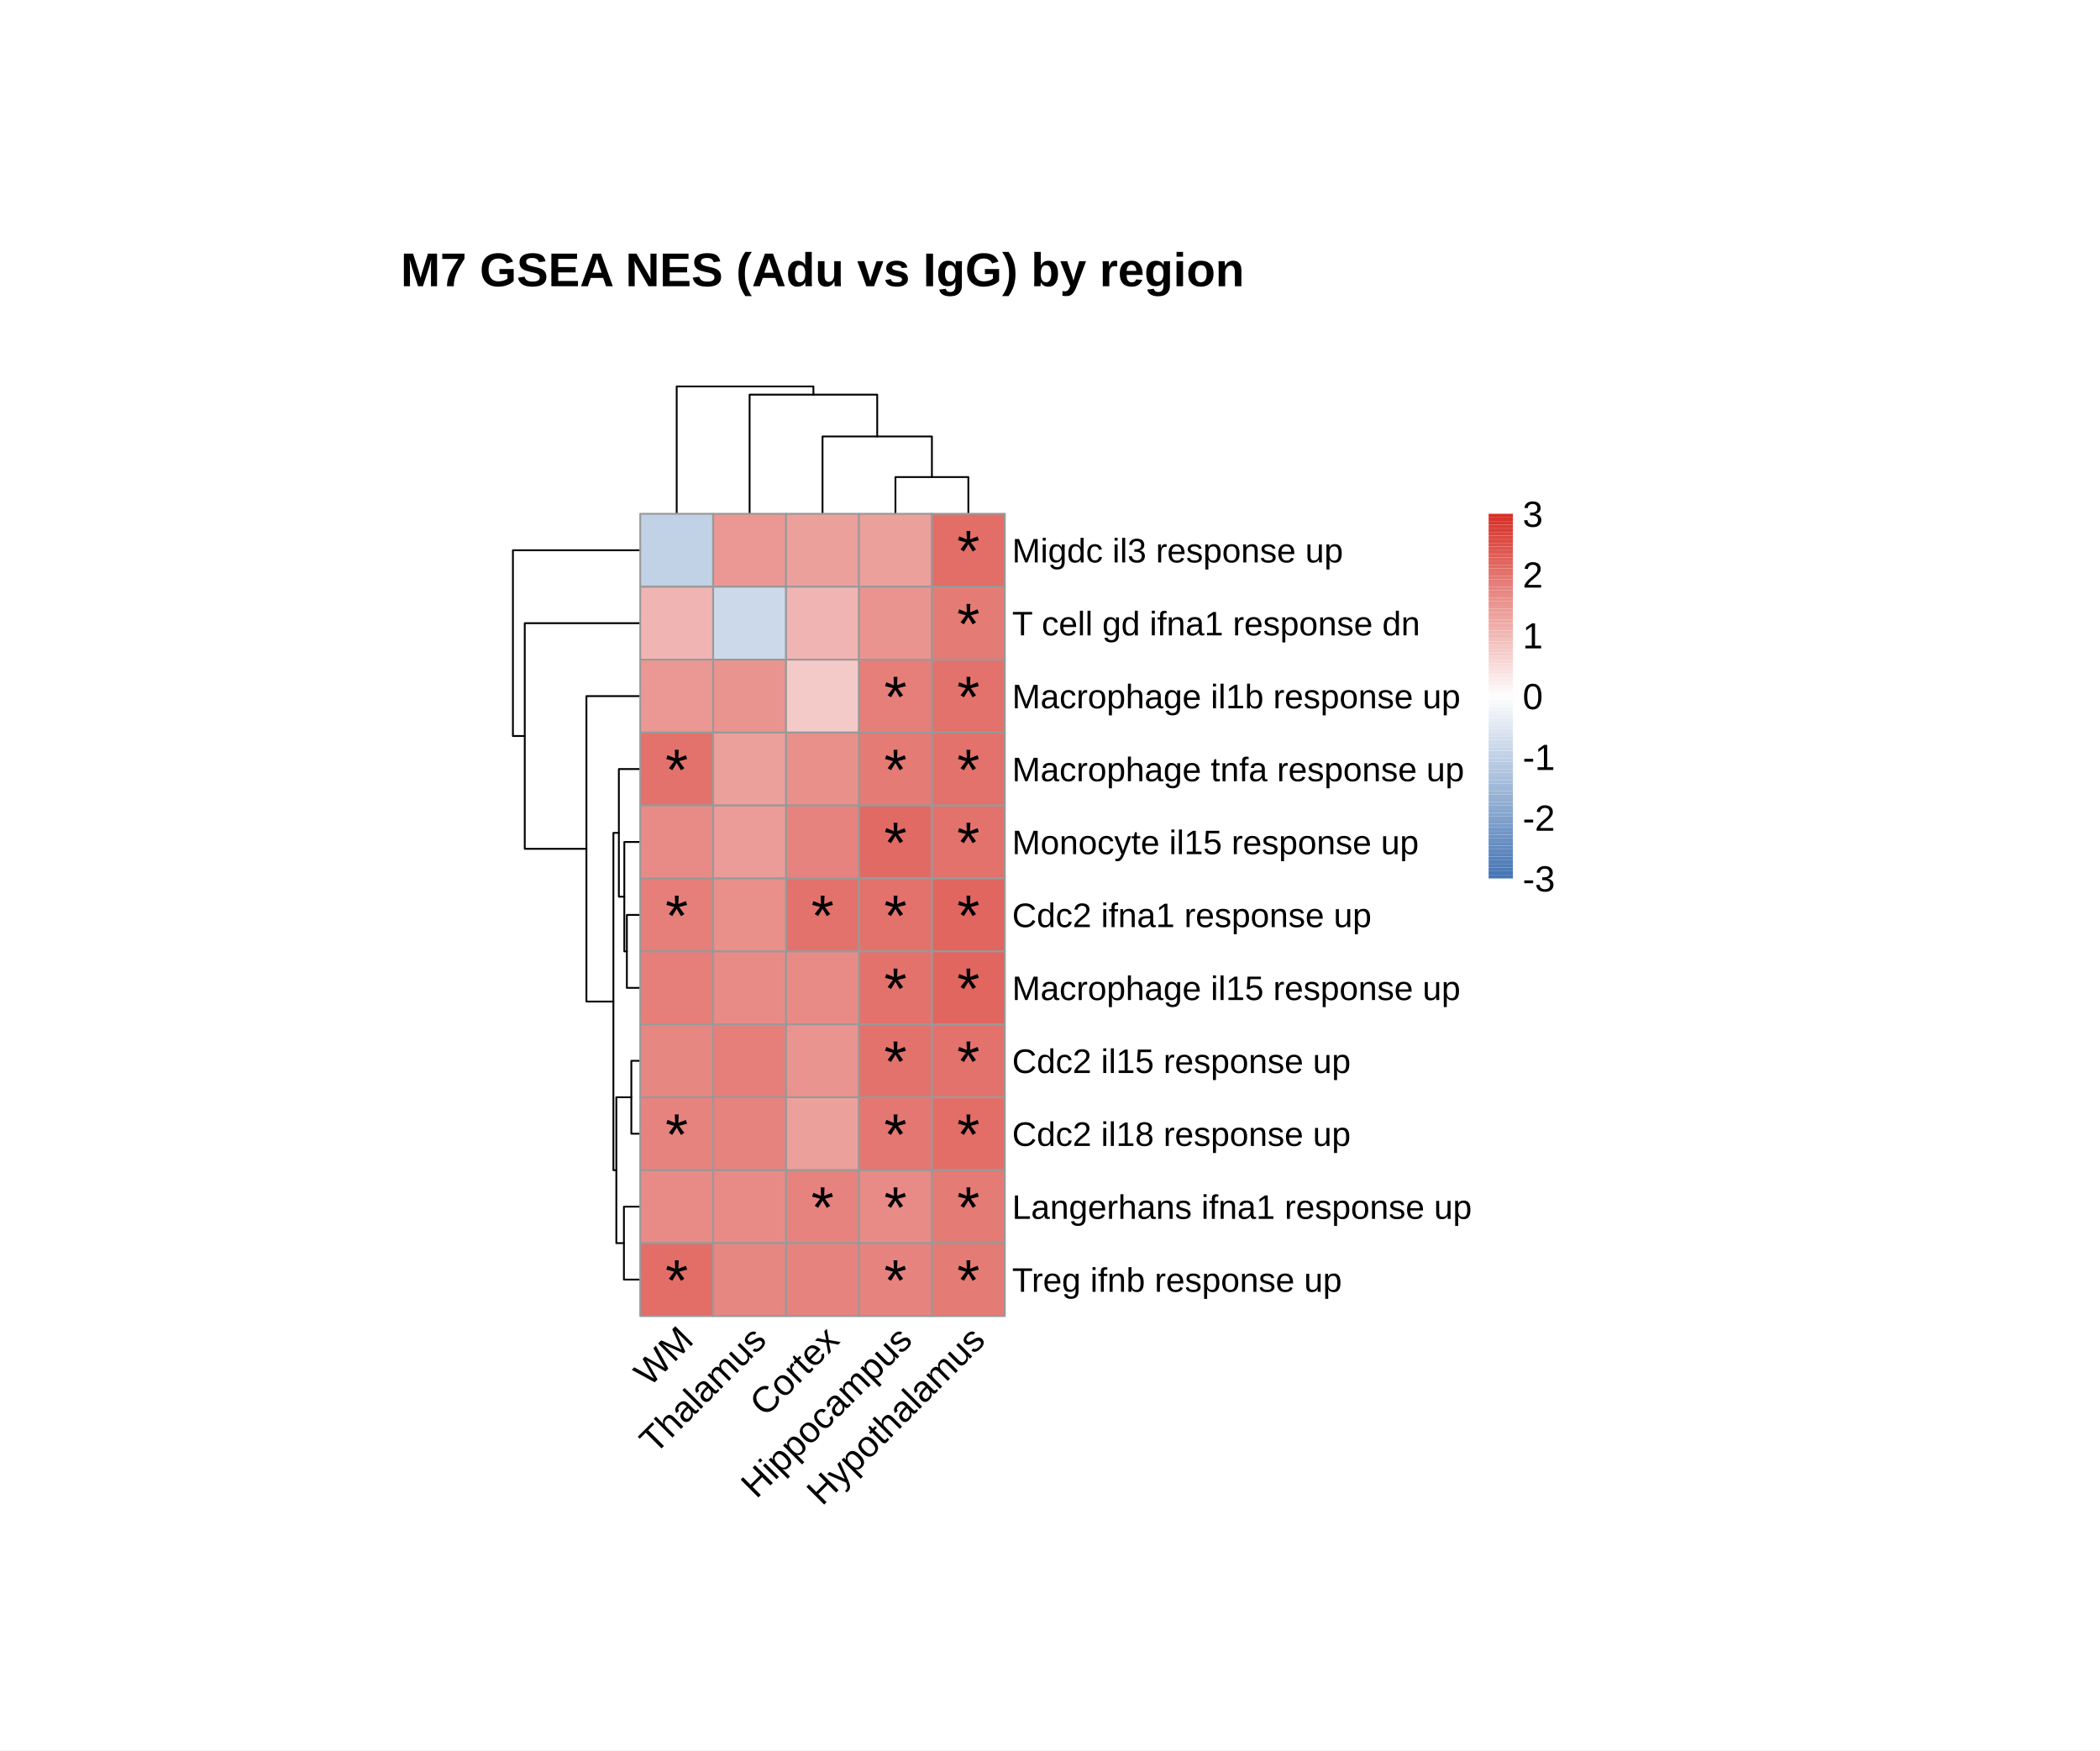
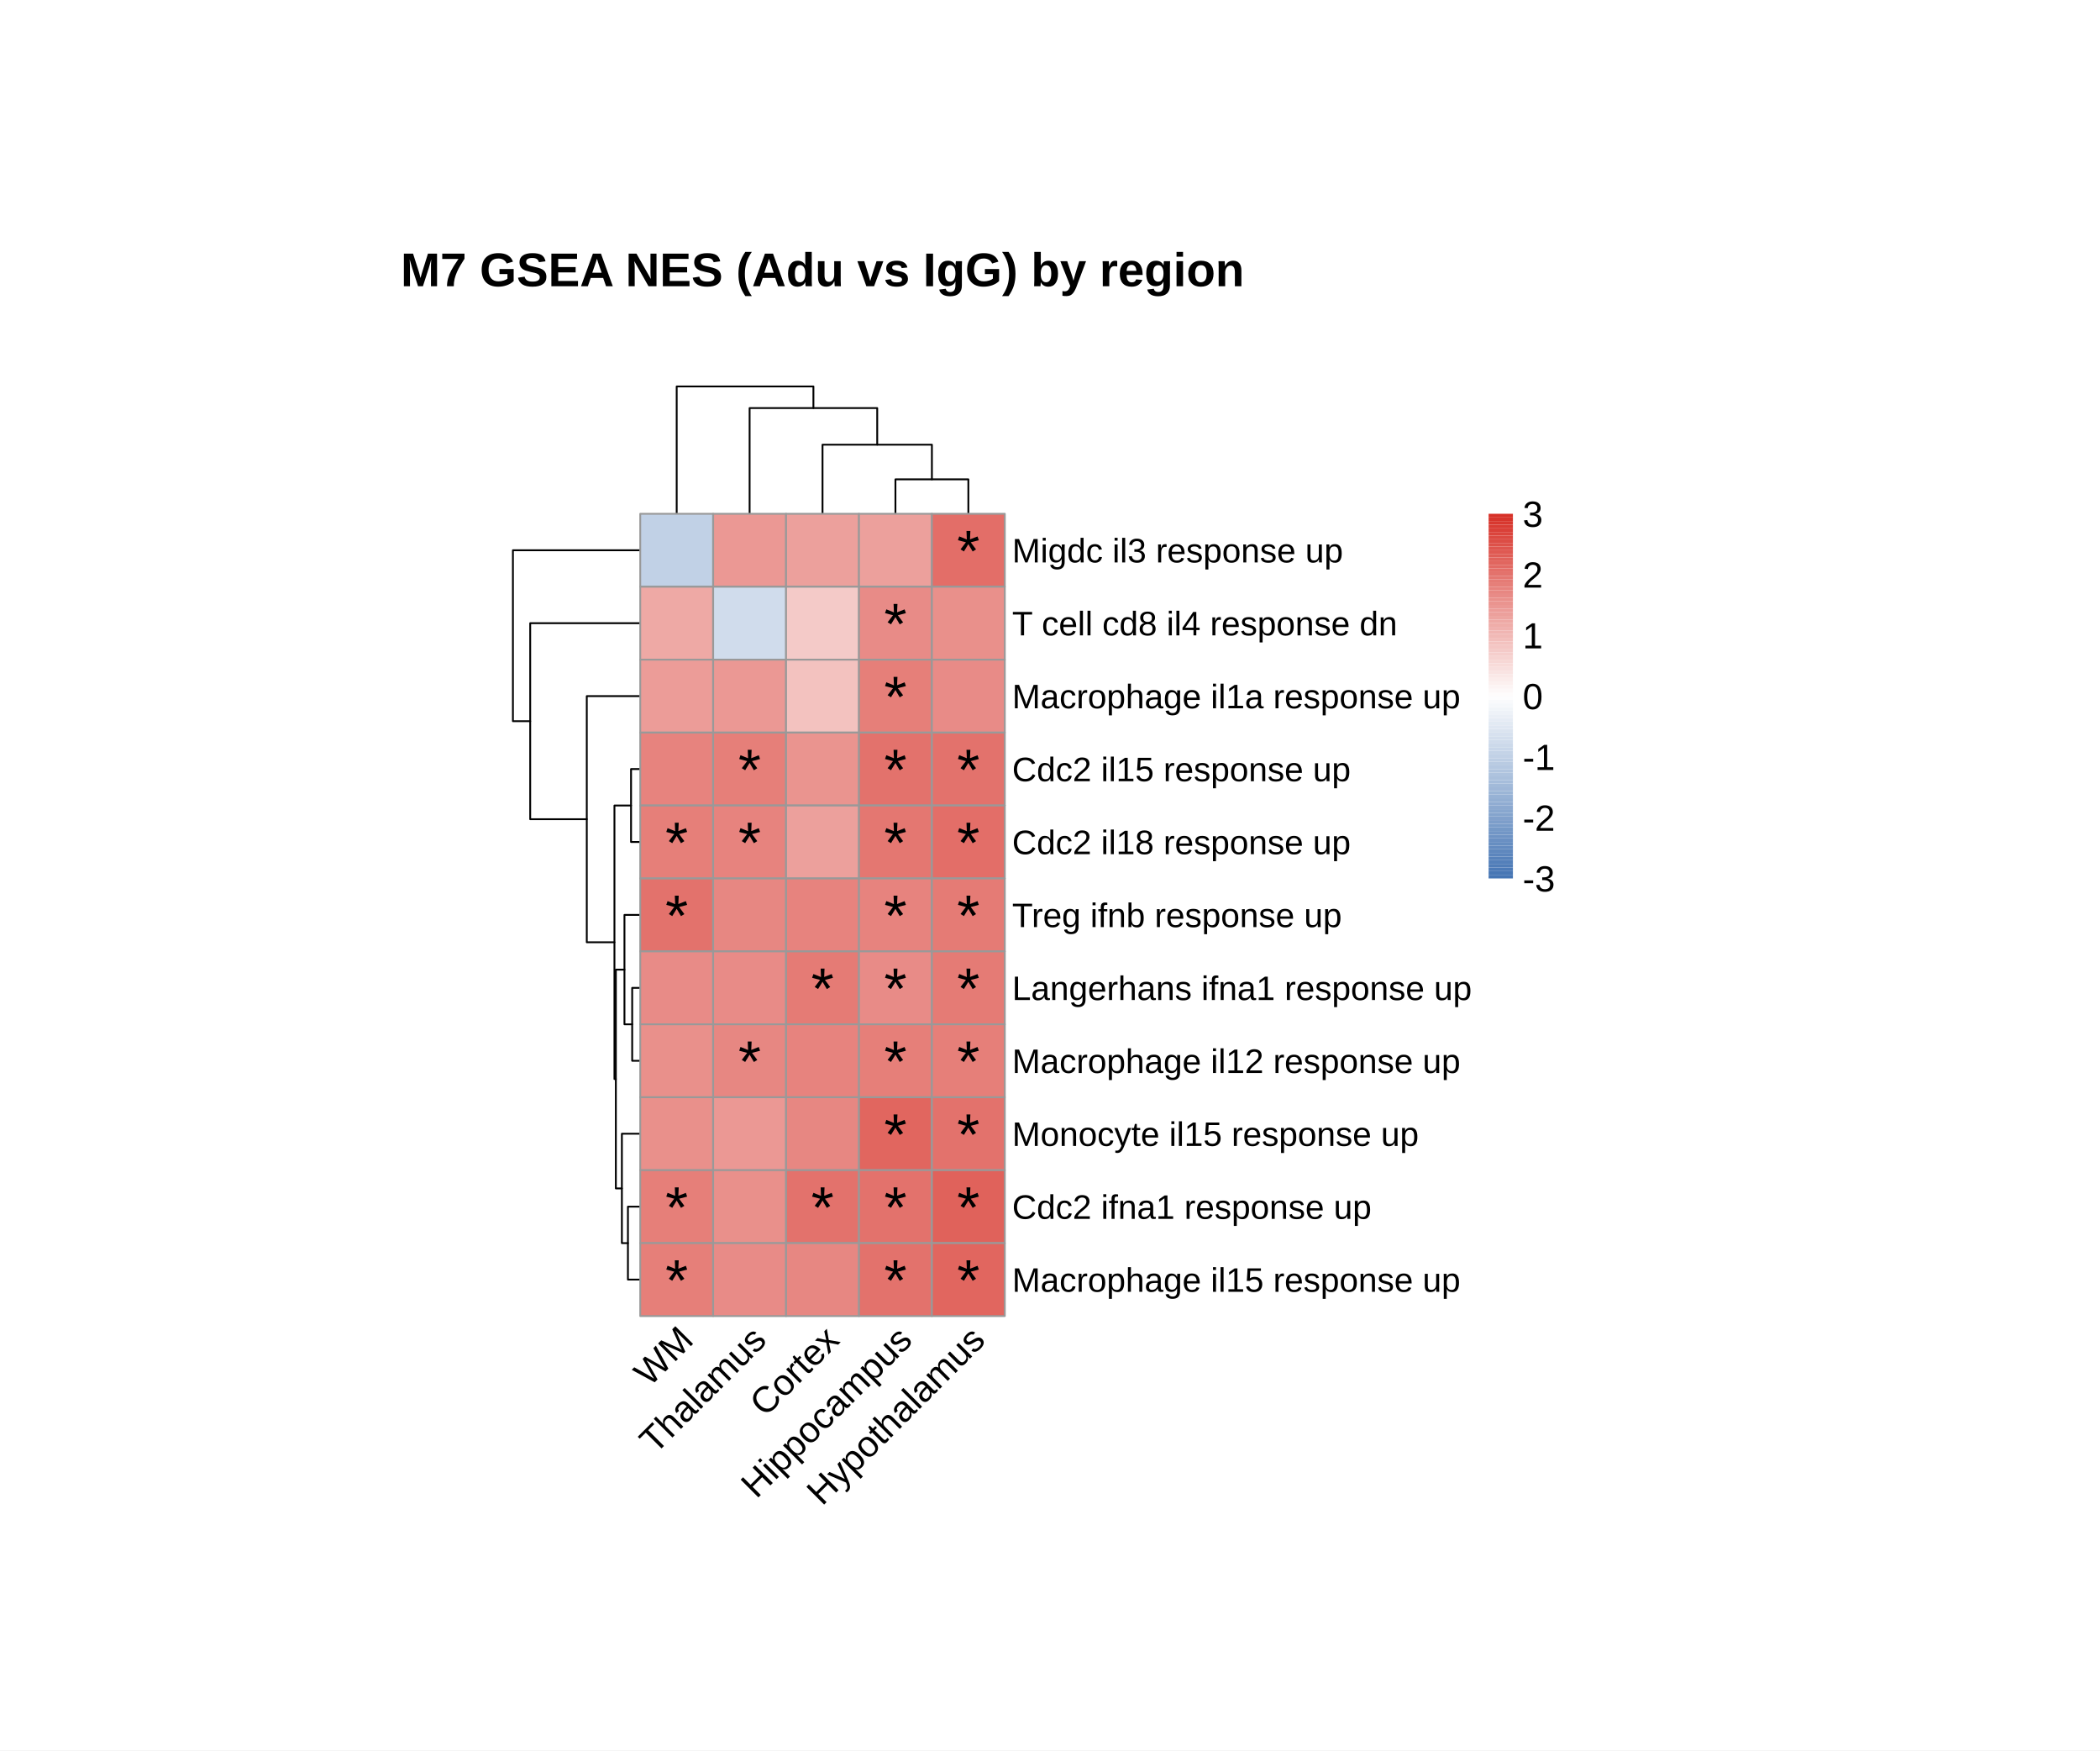
<svg xmlns="http://www.w3.org/2000/svg" width="864.00pt" height="720.00pt" viewBox="0 0 864.00 720.00">
  <g class="svglite">
    <defs>
      <style type="text/css">
    .svglite line, .svglite polyline, .svglite polygon, .svglite path, .svglite rect, .svglite circle {
      fill: none;
      stroke: #000000;
      stroke-linecap: round;
      stroke-linejoin: round;
      stroke-miterlimit: 10.00;
    }
    .svglite text {
      white-space: pre;
    }
    .svglite g.glyphgroup path {
      fill: inherit;
      stroke: none;
    }
  </style>
    </defs>
    <rect width="100%" height="100%" style="stroke: none; fill: #FFFFFF;" />
    <defs>
      <clipPath id="cpMC4wMHw4NjQuMDB8MC4wMHw3MjAuMDA=">
        <rect x="0.00" y="0.00" width="864.00" height="720.00" />
      </clipPath>
    </defs>
    <g clip-path="url(#cpMC4wMHw4NjQuMDB8MC4wMHw3MjAuMDA=)">
      <text x="338.41" y="117.74" text-anchor="middle" style="font-size: 19.50px; font-weight: bold; font-family: &quot;Arial&quot;;" textLength="347.06px" lengthAdjust="spacingAndGlyphs">M7 GSEA NES (Adu vs IgG) by region</text>
      <text x="338.41" y="145.82" text-anchor="middle" style="font-size: 19.50px; font-weight: bold; font-family: &quot;Arial&quot;;" textLength="0.00px" lengthAdjust="spacingAndGlyphs" />
    </g>
    <defs>
      <clipPath id="cpMjYzLjQxfDQxMy40MXwxNTYuMzN8MjExLjMz">
        <rect x="263.41" y="156.33" width="150.00" height="55.00" />
      </clipPath>
    </defs>
    <g clip-path="url(#cpMjYzLjQxfDQxMy40MXwxNTYuMzN8MjExLjMz)">
-       <polyline points="368.41,211.33 368.41,196.23 398.41,196.23 398.41,211.33 " style="stroke-width: 0.75;" />
-       <polyline points="338.41,211.33 338.41,179.53 383.41,179.53 383.41,196.23 " style="stroke-width: 0.75;" />
-       <polyline points="308.41,211.33 308.41,162.33 360.91,162.33 360.91,179.53 " style="stroke-width: 0.75;" />
-       <polyline points="278.41,211.33 278.41,158.95 334.66,158.95 334.66,162.33 " style="stroke-width: 0.75;" />
+       <polyline points="368.41,211.33 368.41,197.17 398.41,197.17 398.41,211.33 " style="stroke-width: 0.75;" />
+       <polyline points="338.41,211.33 338.41,182.91 383.41,182.91 383.41,197.17 " style="stroke-width: 0.75;" />
+       <polyline points="308.41,211.33 308.41,167.85 360.91,167.85 360.91,182.91 " style="stroke-width: 0.75;" />
+       <polyline points="278.41,211.33 278.41,158.95 334.66,158.95 334.66,167.85 " style="stroke-width: 0.75;" />
    </g>
    <g clip-path="url(#cpMC4wMHw4NjQuMDB8MC4wMHw3MjAuMDA=)">
</g>
    <defs>
      <clipPath id="cpMjA4LjQxfDI2My40MXwyMTEuMzN8NTQxLjMz">
        <rect x="208.41" y="211.33" width="55.00" height="330.00" />
      </clipPath>
    </defs>
    <g clip-path="url(#cpMjA4LjQxfDI2My40MXwyMTEuMzN8NTQxLjMz)">
-       <polyline points="263.41,436.33 259.75,436.33 259.75,466.33 263.41,466.33 " style="stroke-width: 0.75;" />
-       <polyline points="263.41,376.33 257.91,376.33 257.91,406.33 263.41,406.33 " style="stroke-width: 0.75;" />
-       <polyline points="263.41,346.33 256.86,346.33 256.86,391.33 257.91,391.33 " style="stroke-width: 0.75;" />
-       <polyline points="263.41,496.33 256.70,496.33 256.70,526.33 263.41,526.33 " style="stroke-width: 0.75;" />
-       <polyline points="263.41,316.33 254.62,316.33 254.62,368.83 256.86,368.83 " style="stroke-width: 0.75;" />
-       <polyline points="259.75,451.33 253.58,451.33 253.58,511.33 256.70,511.33 " style="stroke-width: 0.75;" />
-       <polyline points="254.62,342.58 252.37,342.58 252.37,481.33 253.58,481.33 " style="stroke-width: 0.75;" />
-       <polyline points="263.41,286.33 241.27,286.33 241.27,411.96 252.37,411.96 " style="stroke-width: 0.75;" />
-       <polyline points="263.41,256.33 215.90,256.33 215.90,349.14 241.27,349.14 " style="stroke-width: 0.75;" />
-       <polyline points="263.41,226.33 211.03,226.33 211.03,302.74 215.90,302.74 " style="stroke-width: 0.75;" />
+       <polyline points="263.41,406.33 260.10,406.33 260.10,436.33 263.41,436.33 " style="stroke-width: 0.75;" />
+       <polyline points="263.41,316.33 259.63,316.33 259.63,346.33 263.41,346.33 " style="stroke-width: 0.75;" />
+       <polyline points="263.41,496.33 258.35,496.33 258.35,526.33 263.41,526.33 " style="stroke-width: 0.75;" />
+       <polyline points="263.41,376.33 256.92,376.33 256.92,421.33 260.10,421.33 " style="stroke-width: 0.75;" />
+       <polyline points="263.41,466.33 255.86,466.33 255.86,511.33 258.35,511.33 " style="stroke-width: 0.75;" />
+       <polyline points="256.92,398.83 253.38,398.83 253.38,488.83 255.86,488.83 " style="stroke-width: 0.75;" />
+       <polyline points="259.63,331.33 252.80,331.33 252.80,443.83 253.38,443.83 " style="stroke-width: 0.75;" />
+       <polyline points="263.41,286.33 241.42,286.33 241.42,387.58 252.80,387.58 " style="stroke-width: 0.75;" />
+       <polyline points="263.41,256.33 218.14,256.33 218.14,336.96 241.42,336.96 " style="stroke-width: 0.75;" />
+       <polyline points="263.41,226.33 211.03,226.33 211.03,296.64 218.14,296.64 " style="stroke-width: 0.75;" />
    </g>
    <g clip-path="url(#cpMC4wMHw4NjQuMDB8MC4wMHw3MjAuMDA=)">
      <rect x="263.41" y="211.33" width="30.00" height="30.00" style="stroke-width: 0.75; stroke: #999999; fill: #C1D1E6;" />
-       <rect x="263.41" y="241.33" width="30.00" height="30.00" style="stroke-width: 0.75; stroke: #999999; fill: #F0B5B2;" />
-       <rect x="263.41" y="271.33" width="30.00" height="30.00" style="stroke-width: 0.75; stroke: #999999; fill: #EB9894;" />
-       <rect x="263.41" y="301.33" width="30.00" height="30.00" style="stroke-width: 0.75; stroke: #999999; fill: #E3726C;" />
-       <rect x="263.41" y="331.33" width="30.00" height="30.00" style="stroke-width: 0.75; stroke: #999999; fill: #E88B87;" />
-       <rect x="263.41" y="361.33" width="30.00" height="30.00" style="stroke-width: 0.75; stroke: #999999; fill: #E67F79;" />
-       <rect x="263.41" y="391.33" width="30.00" height="30.00" style="stroke-width: 0.75; stroke: #999999; fill: #E67F79;" />
-       <rect x="263.41" y="421.33" width="30.00" height="30.00" style="stroke-width: 0.75; stroke: #999999; fill: #E78782;" />
-       <rect x="263.41" y="451.33" width="30.00" height="30.00" style="stroke-width: 0.75; stroke: #999999; fill: #E7837E;" />
-       <rect x="263.41" y="481.33" width="30.00" height="30.00" style="stroke-width: 0.75; stroke: #999999; fill: #E88B87;" />
-       <rect x="263.41" y="511.33" width="30.00" height="30.00" style="stroke-width: 0.75; stroke: #999999; fill: #E36E68;" />
+       <rect x="263.41" y="241.33" width="30.00" height="30.00" style="stroke-width: 0.75; stroke: #999999; fill: #EEA9A5;" />
+       <rect x="263.41" y="271.33" width="30.00" height="30.00" style="stroke-width: 0.75; stroke: #999999; fill: #EC9C98;" />
+       <rect x="263.41" y="301.33" width="30.00" height="30.00" style="stroke-width: 0.75; stroke: #999999; fill: #E7837E;" />
+       <rect x="263.41" y="331.33" width="30.00" height="30.00" style="stroke-width: 0.75; stroke: #999999; fill: #E67F79;" />
+       <rect x="263.41" y="361.33" width="30.00" height="30.00" style="stroke-width: 0.75; stroke: #999999; fill: #E3726C;" />
+       <rect x="263.41" y="391.33" width="30.00" height="30.00" style="stroke-width: 0.75; stroke: #999999; fill: #E88B87;" />
+       <rect x="263.41" y="421.33" width="30.00" height="30.00" style="stroke-width: 0.75; stroke: #999999; fill: #E9908B;" />
+       <rect x="263.41" y="451.33" width="30.00" height="30.00" style="stroke-width: 0.75; stroke: #999999; fill: #E9908B;" />
+       <rect x="263.41" y="481.33" width="30.00" height="30.00" style="stroke-width: 0.75; stroke: #999999; fill: #E67F79;" />
+       <rect x="263.41" y="511.33" width="30.00" height="30.00" style="stroke-width: 0.75; stroke: #999999; fill: #E67F79;" />
      <rect x="293.41" y="211.33" width="30.00" height="30.00" style="stroke-width: 0.75; stroke: #999999; fill: #EB9894;" />
-       <rect x="293.41" y="241.33" width="30.00" height="30.00" style="stroke-width: 0.75; stroke: #999999; fill: #CCD9EA;" />
-       <rect x="293.41" y="271.33" width="30.00" height="30.00" style="stroke-width: 0.75; stroke: #999999; fill: #EA948F;" />
-       <rect x="293.41" y="301.33" width="30.00" height="30.00" style="stroke-width: 0.75; stroke: #999999; fill: #ECA09C;" />
-       <rect x="293.41" y="331.33" width="30.00" height="30.00" style="stroke-width: 0.75; stroke: #999999; fill: #EC9C98;" />
-       <rect x="293.41" y="361.33" width="30.00" height="30.00" style="stroke-width: 0.75; stroke: #999999; fill: #E9908B;" />
+       <rect x="293.41" y="241.33" width="30.00" height="30.00" style="stroke-width: 0.75; stroke: #999999; fill: #D0DCEC;" />
+       <rect x="293.41" y="271.33" width="30.00" height="30.00" style="stroke-width: 0.75; stroke: #999999; fill: #EB9894;" />
+       <rect x="293.41" y="301.33" width="30.00" height="30.00" style="stroke-width: 0.75; stroke: #999999; fill: #E67F79;" />
+       <rect x="293.41" y="331.33" width="30.00" height="30.00" style="stroke-width: 0.75; stroke: #999999; fill: #E7837E;" />
+       <rect x="293.41" y="361.33" width="30.00" height="30.00" style="stroke-width: 0.75; stroke: #999999; fill: #E78782;" />
      <rect x="293.41" y="391.33" width="30.00" height="30.00" style="stroke-width: 0.75; stroke: #999999; fill: #E88B87;" />
-       <rect x="293.41" y="421.33" width="30.00" height="30.00" style="stroke-width: 0.75; stroke: #999999; fill: #E67F79;" />
-       <rect x="293.41" y="451.33" width="30.00" height="30.00" style="stroke-width: 0.75; stroke: #999999; fill: #E7837E;" />
-       <rect x="293.41" y="481.33" width="30.00" height="30.00" style="stroke-width: 0.75; stroke: #999999; fill: #E88B87;" />
-       <rect x="293.41" y="511.33" width="30.00" height="30.00" style="stroke-width: 0.75; stroke: #999999; fill: #E78782;" />
+       <rect x="293.41" y="421.33" width="30.00" height="30.00" style="stroke-width: 0.75; stroke: #999999; fill: #E78782;" />
+       <rect x="293.41" y="451.33" width="30.00" height="30.00" style="stroke-width: 0.75; stroke: #999999; fill: #EB9894;" />
+       <rect x="293.41" y="481.33" width="30.00" height="30.00" style="stroke-width: 0.75; stroke: #999999; fill: #E9908B;" />
+       <rect x="293.41" y="511.33" width="30.00" height="30.00" style="stroke-width: 0.75; stroke: #999999; fill: #E88B87;" />
      <rect x="323.41" y="211.33" width="30.00" height="30.00" style="stroke-width: 0.75; stroke: #999999; fill: #ECA09C;" />
-       <rect x="323.41" y="241.33" width="30.00" height="30.00" style="stroke-width: 0.75; stroke: #999999; fill: #F0B5B2;" />
-       <rect x="323.41" y="271.33" width="30.00" height="30.00" style="stroke-width: 0.75; stroke: #999999; fill: #F4CAC8;" />
-       <rect x="323.41" y="301.33" width="30.00" height="30.00" style="stroke-width: 0.75; stroke: #999999; fill: #E9908B;" />
-       <rect x="323.41" y="331.33" width="30.00" height="30.00" style="stroke-width: 0.75; stroke: #999999; fill: #E7837E;" />
-       <rect x="323.41" y="361.33" width="30.00" height="30.00" style="stroke-width: 0.75; stroke: #999999; fill: #E3726C;" />
-       <rect x="323.41" y="391.33" width="30.00" height="30.00" style="stroke-width: 0.75; stroke: #999999; fill: #E88B87;" />
-       <rect x="323.41" y="421.33" width="30.00" height="30.00" style="stroke-width: 0.75; stroke: #999999; fill: #EA948F;" />
-       <rect x="323.41" y="451.33" width="30.00" height="30.00" style="stroke-width: 0.75; stroke: #999999; fill: #ECA09C;" />
-       <rect x="323.41" y="481.33" width="30.00" height="30.00" style="stroke-width: 0.75; stroke: #999999; fill: #E7837E;" />
-       <rect x="323.41" y="511.33" width="30.00" height="30.00" style="stroke-width: 0.75; stroke: #999999; fill: #E7837E;" />
+       <rect x="323.41" y="241.33" width="30.00" height="30.00" style="stroke-width: 0.75; stroke: #999999; fill: #F4CAC8;" />
+       <rect x="323.41" y="271.33" width="30.00" height="30.00" style="stroke-width: 0.75; stroke: #999999; fill: #F3C2BF;" />
+       <rect x="323.41" y="301.33" width="30.00" height="30.00" style="stroke-width: 0.75; stroke: #999999; fill: #EA948F;" />
+       <rect x="323.41" y="331.33" width="30.00" height="30.00" style="stroke-width: 0.75; stroke: #999999; fill: #ECA09C;" />
+       <rect x="323.41" y="361.33" width="30.00" height="30.00" style="stroke-width: 0.75; stroke: #999999; fill: #E7837E;" />
+       <rect x="323.41" y="391.33" width="30.00" height="30.00" style="stroke-width: 0.75; stroke: #999999; fill: #E57B75;" />
+       <rect x="323.41" y="421.33" width="30.00" height="30.00" style="stroke-width: 0.75; stroke: #999999; fill: #E7837E;" />
+       <rect x="323.41" y="451.33" width="30.00" height="30.00" style="stroke-width: 0.75; stroke: #999999; fill: #E78782;" />
+       <rect x="323.41" y="481.33" width="30.00" height="30.00" style="stroke-width: 0.75; stroke: #999999; fill: #E3726C;" />
+       <rect x="323.41" y="511.33" width="30.00" height="30.00" style="stroke-width: 0.75; stroke: #999999; fill: #E78782;" />
      <rect x="353.41" y="211.33" width="30.00" height="30.00" style="stroke-width: 0.75; stroke: #999999; fill: #ECA09C;" />
-       <rect x="353.41" y="241.33" width="30.00" height="30.00" style="stroke-width: 0.75; stroke: #999999; fill: #EA948F;" />
+       <rect x="353.41" y="241.33" width="30.00" height="30.00" style="stroke-width: 0.75; stroke: #999999; fill: #E88B87;" />
      <rect x="353.41" y="271.33" width="30.00" height="30.00" style="stroke-width: 0.75; stroke: #999999; fill: #E67F79;" />
-       <rect x="353.41" y="301.33" width="30.00" height="30.00" style="stroke-width: 0.75; stroke: #999999; fill: #E57B75;" />
-       <rect x="353.41" y="331.33" width="30.00" height="30.00" style="stroke-width: 0.75; stroke: #999999; fill: #E26A64;" />
-       <rect x="353.41" y="361.33" width="30.00" height="30.00" style="stroke-width: 0.75; stroke: #999999; fill: #E3726C;" />
-       <rect x="353.41" y="391.33" width="30.00" height="30.00" style="stroke-width: 0.75; stroke: #999999; fill: #E3726C;" />
-       <rect x="353.41" y="421.33" width="30.00" height="30.00" style="stroke-width: 0.75; stroke: #999999; fill: #E3726C;" />
-       <rect x="353.41" y="451.33" width="30.00" height="30.00" style="stroke-width: 0.75; stroke: #999999; fill: #E47771;" />
-       <rect x="353.41" y="481.33" width="30.00" height="30.00" style="stroke-width: 0.75; stroke: #999999; fill: #E88B87;" />
-       <rect x="353.41" y="511.33" width="30.00" height="30.00" style="stroke-width: 0.75; stroke: #999999; fill: #E7837E;" />
+       <rect x="353.41" y="301.33" width="30.00" height="30.00" style="stroke-width: 0.75; stroke: #999999; fill: #E3726C;" />
+       <rect x="353.41" y="331.33" width="30.00" height="30.00" style="stroke-width: 0.75; stroke: #999999; fill: #E47771;" />
+       <rect x="353.41" y="361.33" width="30.00" height="30.00" style="stroke-width: 0.75; stroke: #999999; fill: #E7837E;" />
+       <rect x="353.41" y="391.33" width="30.00" height="30.00" style="stroke-width: 0.75; stroke: #999999; fill: #E88B87;" />
+       <rect x="353.41" y="421.33" width="30.00" height="30.00" style="stroke-width: 0.75; stroke: #999999; fill: #E67F79;" />
+       <rect x="353.41" y="451.33" width="30.00" height="30.00" style="stroke-width: 0.75; stroke: #999999; fill: #E1665F;" />
+       <rect x="353.41" y="481.33" width="30.00" height="30.00" style="stroke-width: 0.75; stroke: #999999; fill: #E3726C;" />
+       <rect x="353.41" y="511.33" width="30.00" height="30.00" style="stroke-width: 0.75; stroke: #999999; fill: #E3726C;" />
      <rect x="383.41" y="211.33" width="30.00" height="30.00" style="stroke-width: 0.75; stroke: #999999; fill: #E36E68;" />
-       <rect x="383.41" y="241.33" width="30.00" height="30.00" style="stroke-width: 0.75; stroke: #999999; fill: #E57B75;" />
-       <rect x="383.41" y="271.33" width="30.00" height="30.00" style="stroke-width: 0.75; stroke: #999999; fill: #E3726C;" />
+       <rect x="383.41" y="241.33" width="30.00" height="30.00" style="stroke-width: 0.75; stroke: #999999; fill: #E9908B;" />
+       <rect x="383.41" y="271.33" width="30.00" height="30.00" style="stroke-width: 0.75; stroke: #999999; fill: #E88B87;" />
      <rect x="383.41" y="301.33" width="30.00" height="30.00" style="stroke-width: 0.75; stroke: #999999; fill: #E3726C;" />
-       <rect x="383.41" y="331.33" width="30.00" height="30.00" style="stroke-width: 0.75; stroke: #999999; fill: #E3726C;" />
-       <rect x="383.41" y="361.33" width="30.00" height="30.00" style="stroke-width: 0.75; stroke: #999999; fill: #E1665F;" />
-       <rect x="383.41" y="391.33" width="30.00" height="30.00" style="stroke-width: 0.75; stroke: #999999; fill: #E1665F;" />
-       <rect x="383.41" y="421.33" width="30.00" height="30.00" style="stroke-width: 0.75; stroke: #999999; fill: #E3726C;" />
-       <rect x="383.41" y="451.33" width="30.00" height="30.00" style="stroke-width: 0.75; stroke: #999999; fill: #E36E68;" />
-       <rect x="383.41" y="481.33" width="30.00" height="30.00" style="stroke-width: 0.75; stroke: #999999; fill: #E57B75;" />
-       <rect x="383.41" y="511.33" width="30.00" height="30.00" style="stroke-width: 0.75; stroke: #999999; fill: #E57B75;" />
-       <text x="278.41" y="324.92" text-anchor="middle" style="font-size: 24.00px; font-family: &quot;Arial&quot;;" textLength="9.34px" lengthAdjust="spacingAndGlyphs">*</text>
+       <rect x="383.41" y="331.33" width="30.00" height="30.00" style="stroke-width: 0.75; stroke: #999999; fill: #E36E68;" />
+       <rect x="383.41" y="361.33" width="30.00" height="30.00" style="stroke-width: 0.75; stroke: #999999; fill: #E57B75;" />
+       <rect x="383.41" y="391.33" width="30.00" height="30.00" style="stroke-width: 0.75; stroke: #999999; fill: #E57B75;" />
+       <rect x="383.41" y="421.33" width="30.00" height="30.00" style="stroke-width: 0.75; stroke: #999999; fill: #E67F79;" />
+       <rect x="383.41" y="451.33" width="30.00" height="30.00" style="stroke-width: 0.75; stroke: #999999; fill: #E3726C;" />
+       <rect x="383.41" y="481.33" width="30.00" height="30.00" style="stroke-width: 0.75; stroke: #999999; fill: #E0625B;" />
+       <rect x="383.41" y="511.33" width="30.00" height="30.00" style="stroke-width: 0.75; stroke: #999999; fill: #E1665F;" />
+       <text x="278.41" y="354.92" text-anchor="middle" style="font-size: 24.00px; font-family: &quot;Arial&quot;;" textLength="9.34px" lengthAdjust="spacingAndGlyphs">*</text>
      <text x="278.41" y="384.92" text-anchor="middle" style="font-size: 24.00px; font-family: &quot;Arial&quot;;" textLength="9.34px" lengthAdjust="spacingAndGlyphs">*</text>
-       <text x="278.41" y="474.92" text-anchor="middle" style="font-size: 24.00px; font-family: &quot;Arial&quot;;" textLength="9.34px" lengthAdjust="spacingAndGlyphs">*</text>
+       <text x="278.41" y="504.92" text-anchor="middle" style="font-size: 24.00px; font-family: &quot;Arial&quot;;" textLength="9.34px" lengthAdjust="spacingAndGlyphs">*</text>
      <text x="278.41" y="534.92" text-anchor="middle" style="font-size: 24.00px; font-family: &quot;Arial&quot;;" textLength="9.34px" lengthAdjust="spacingAndGlyphs">*</text>
-       <text x="338.41" y="384.92" text-anchor="middle" style="font-size: 24.00px; font-family: &quot;Arial&quot;;" textLength="9.34px" lengthAdjust="spacingAndGlyphs">*</text>
+       <text x="308.41" y="324.92" text-anchor="middle" style="font-size: 24.00px; font-family: &quot;Arial&quot;;" textLength="9.34px" lengthAdjust="spacingAndGlyphs">*</text>
+       <text x="308.41" y="354.92" text-anchor="middle" style="font-size: 24.00px; font-family: &quot;Arial&quot;;" textLength="9.34px" lengthAdjust="spacingAndGlyphs">*</text>
+       <text x="308.41" y="444.92" text-anchor="middle" style="font-size: 24.00px; font-family: &quot;Arial&quot;;" textLength="9.34px" lengthAdjust="spacingAndGlyphs">*</text>
+       <text x="338.41" y="414.92" text-anchor="middle" style="font-size: 24.00px; font-family: &quot;Arial&quot;;" textLength="9.34px" lengthAdjust="spacingAndGlyphs">*</text>
      <text x="338.41" y="504.92" text-anchor="middle" style="font-size: 24.00px; font-family: &quot;Arial&quot;;" textLength="9.34px" lengthAdjust="spacingAndGlyphs">*</text>
+       <text x="368.41" y="264.92" text-anchor="middle" style="font-size: 24.00px; font-family: &quot;Arial&quot;;" textLength="9.34px" lengthAdjust="spacingAndGlyphs">*</text>
      <text x="368.41" y="294.92" text-anchor="middle" style="font-size: 24.00px; font-family: &quot;Arial&quot;;" textLength="9.34px" lengthAdjust="spacingAndGlyphs">*</text>
      <text x="368.41" y="324.92" text-anchor="middle" style="font-size: 24.00px; font-family: &quot;Arial&quot;;" textLength="9.34px" lengthAdjust="spacingAndGlyphs">*</text>
      <text x="368.41" y="354.92" text-anchor="middle" style="font-size: 24.00px; font-family: &quot;Arial&quot;;" textLength="9.34px" lengthAdjust="spacingAndGlyphs">*</text>
      <text x="368.41" y="384.92" text-anchor="middle" style="font-size: 24.00px; font-family: &quot;Arial&quot;;" textLength="9.34px" lengthAdjust="spacingAndGlyphs">*</text>
      <text x="368.41" y="414.92" text-anchor="middle" style="font-size: 24.00px; font-family: &quot;Arial&quot;;" textLength="9.34px" lengthAdjust="spacingAndGlyphs">*</text>
      <text x="368.41" y="444.92" text-anchor="middle" style="font-size: 24.00px; font-family: &quot;Arial&quot;;" textLength="9.34px" lengthAdjust="spacingAndGlyphs">*</text>
      <text x="368.41" y="474.92" text-anchor="middle" style="font-size: 24.00px; font-family: &quot;Arial&quot;;" textLength="9.34px" lengthAdjust="spacingAndGlyphs">*</text>
      <text x="368.41" y="504.92" text-anchor="middle" style="font-size: 24.00px; font-family: &quot;Arial&quot;;" textLength="9.34px" lengthAdjust="spacingAndGlyphs">*</text>
      <text x="368.41" y="534.92" text-anchor="middle" style="font-size: 24.00px; font-family: &quot;Arial&quot;;" textLength="9.34px" lengthAdjust="spacingAndGlyphs">*</text>
      <text x="398.41" y="234.92" text-anchor="middle" style="font-size: 24.00px; font-family: &quot;Arial&quot;;" textLength="9.34px" lengthAdjust="spacingAndGlyphs">*</text>
-       <text x="398.41" y="264.92" text-anchor="middle" style="font-size: 24.00px; font-family: &quot;Arial&quot;;" textLength="9.34px" lengthAdjust="spacingAndGlyphs">*</text>
-       <text x="398.41" y="294.92" text-anchor="middle" style="font-size: 24.00px; font-family: &quot;Arial&quot;;" textLength="9.34px" lengthAdjust="spacingAndGlyphs">*</text>
      <text x="398.41" y="324.92" text-anchor="middle" style="font-size: 24.00px; font-family: &quot;Arial&quot;;" textLength="9.34px" lengthAdjust="spacingAndGlyphs">*</text>
      <text x="398.41" y="354.92" text-anchor="middle" style="font-size: 24.00px; font-family: &quot;Arial&quot;;" textLength="9.34px" lengthAdjust="spacingAndGlyphs">*</text>
      <text x="398.41" y="384.92" text-anchor="middle" style="font-size: 24.00px; font-family: &quot;Arial&quot;;" textLength="9.34px" lengthAdjust="spacingAndGlyphs">*</text>
      <text x="398.41" y="414.92" text-anchor="middle" style="font-size: 24.00px; font-family: &quot;Arial&quot;;" textLength="9.34px" lengthAdjust="spacingAndGlyphs">*</text>
      <text x="398.41" y="444.92" text-anchor="middle" style="font-size: 24.00px; font-family: &quot;Arial&quot;;" textLength="9.34px" lengthAdjust="spacingAndGlyphs">*</text>
      <text x="398.41" y="474.92" text-anchor="middle" style="font-size: 24.00px; font-family: &quot;Arial&quot;;" textLength="9.34px" lengthAdjust="spacingAndGlyphs">*</text>
      <text x="398.41" y="504.92" text-anchor="middle" style="font-size: 24.00px; font-family: &quot;Arial&quot;;" textLength="9.34px" lengthAdjust="spacingAndGlyphs">*</text>
      <text x="398.41" y="534.92" text-anchor="middle" style="font-size: 24.00px; font-family: &quot;Arial&quot;;" textLength="9.34px" lengthAdjust="spacingAndGlyphs">*</text>
      <text transform="translate(286.01,551.93) rotate(-45)" text-anchor="end" style="font-size: 15.00px; font-family: &quot;Arial&quot;;" textLength="26.66px" lengthAdjust="spacingAndGlyphs">WM</text>
      <text transform="translate(316.01,551.93) rotate(-45)" text-anchor="end" style="font-size: 15.00px; font-family: &quot;Arial&quot;;" textLength="65.86px" lengthAdjust="spacingAndGlyphs">Thalamus</text>
      <text transform="translate(346.01,551.93) rotate(-45)" text-anchor="end" style="font-size: 15.00px; font-family: &quot;Arial&quot;;" textLength="44.19px" lengthAdjust="spacingAndGlyphs">Cortex</text>
      <text transform="translate(376.01,551.93) rotate(-45)" text-anchor="end" style="font-size: 15.00px; font-family: &quot;Arial&quot;;" textLength="91.72px" lengthAdjust="spacingAndGlyphs">Hippocampus</text>
      <text transform="translate(406.01,551.93) rotate(-45)" text-anchor="end" style="font-size: 15.00px; font-family: &quot;Arial&quot;;" textLength="95.89px" lengthAdjust="spacingAndGlyphs">Hypothalamus</text>
      <text x="416.41" y="231.34" style="font-size: 14.00px; font-family: &quot;Arial&quot;;" textLength="136.12px" lengthAdjust="spacingAndGlyphs">Migdc il3 response up</text>
-       <text x="416.41" y="261.34" style="font-size: 14.00px; font-family: &quot;Arial&quot;;" textLength="167.78px" lengthAdjust="spacingAndGlyphs">T cell gd ifna1 response dn</text>
-       <text x="416.41" y="291.34" style="font-size: 14.00px; font-family: &quot;Arial&quot;;" textLength="184.36px" lengthAdjust="spacingAndGlyphs">Macrophage il1b response up</text>
-       <text x="416.41" y="321.34" style="font-size: 14.00px; font-family: &quot;Arial&quot;;" textLength="185.92px" lengthAdjust="spacingAndGlyphs">Macrophage tnfa response up</text>
-       <text x="416.41" y="351.34" style="font-size: 14.00px; font-family: &quot;Arial&quot;;" textLength="167.25px" lengthAdjust="spacingAndGlyphs">Monocyte il15 response up</text>
-       <text x="416.41" y="381.34" style="font-size: 14.00px; font-family: &quot;Arial&quot;;" textLength="147.81px" lengthAdjust="spacingAndGlyphs">Cdc2 ifna1 response up</text>
-       <text x="416.41" y="411.34" style="font-size: 14.00px; font-family: &quot;Arial&quot;;" textLength="184.36px" lengthAdjust="spacingAndGlyphs">Macrophage il15 response up</text>
-       <text x="416.41" y="441.34" style="font-size: 14.00px; font-family: &quot;Arial&quot;;" textLength="139.25px" lengthAdjust="spacingAndGlyphs">Cdc2 il15 response up</text>
-       <text x="416.41" y="471.34" style="font-size: 14.00px; font-family: &quot;Arial&quot;;" textLength="139.25px" lengthAdjust="spacingAndGlyphs">Cdc2 il18 response up</text>
-       <text x="416.41" y="501.34" style="font-size: 14.00px; font-family: &quot;Arial&quot;;" textLength="189.05px" lengthAdjust="spacingAndGlyphs">Langerhans ifna1 response up</text>
-       <text x="416.41" y="531.34" style="font-size: 14.00px; font-family: &quot;Arial&quot;;" textLength="135.61px" lengthAdjust="spacingAndGlyphs">Treg ifnb response up</text>
+       <text x="416.41" y="261.34" style="font-size: 14.00px; font-family: &quot;Arial&quot;;" textLength="158.44px" lengthAdjust="spacingAndGlyphs">T cell cd8 il4 response dn</text>
+       <text x="416.41" y="291.34" style="font-size: 14.00px; font-family: &quot;Arial&quot;;" textLength="184.36px" lengthAdjust="spacingAndGlyphs">Macrophage il1a response up</text>
+       <text x="416.41" y="321.34" style="font-size: 14.00px; font-family: &quot;Arial&quot;;" textLength="139.25px" lengthAdjust="spacingAndGlyphs">Cdc2 il15 response up</text>
+       <text x="416.41" y="351.34" style="font-size: 14.00px; font-family: &quot;Arial&quot;;" textLength="139.25px" lengthAdjust="spacingAndGlyphs">Cdc2 il18 response up</text>
+       <text x="416.41" y="381.34" style="font-size: 14.00px; font-family: &quot;Arial&quot;;" textLength="135.61px" lengthAdjust="spacingAndGlyphs">Treg ifnb response up</text>
+       <text x="416.41" y="411.34" style="font-size: 14.00px; font-family: &quot;Arial&quot;;" textLength="189.05px" lengthAdjust="spacingAndGlyphs">Langerhans ifna1 response up</text>
+       <text x="416.41" y="441.34" style="font-size: 14.00px; font-family: &quot;Arial&quot;;" textLength="184.36px" lengthAdjust="spacingAndGlyphs">Macrophage il12 response up</text>
+       <text x="416.41" y="471.34" style="font-size: 14.00px; font-family: &quot;Arial&quot;;" textLength="167.25px" lengthAdjust="spacingAndGlyphs">Monocyte il15 response up</text>
+       <text x="416.41" y="501.34" style="font-size: 14.00px; font-family: &quot;Arial&quot;;" textLength="147.81px" lengthAdjust="spacingAndGlyphs">Cdc2 ifna1 response up</text>
+       <text x="416.41" y="531.34" style="font-size: 14.00px; font-family: &quot;Arial&quot;;" textLength="184.36px" lengthAdjust="spacingAndGlyphs">Macrophage il15 response up</text>
      <rect x="612.46" y="359.83" width="10.00" height="1.50" style="stroke-width: 0.75; stroke: none; fill: #4575B4;" />
      <rect x="612.46" y="358.33" width="10.00" height="1.50" style="stroke-width: 0.75; stroke: none; fill: #4877B5;" />
      <rect x="612.46" y="356.83" width="10.00" height="1.50" style="stroke-width: 0.75; stroke: none; fill: #4C7AB7;" />
      <rect x="612.46" y="355.33" width="10.00" height="1.50" style="stroke-width: 0.75; stroke: none; fill: #507DB8;" />
      <rect x="612.46" y="353.83" width="10.00" height="1.50" style="stroke-width: 0.75; stroke: none; fill: #5480BA;" />
      <rect x="612.46" y="352.33" width="10.00" height="1.50" style="stroke-width: 0.75; stroke: none; fill: #5782BB;" />
      <rect x="612.46" y="350.83" width="10.00" height="1.50" style="stroke-width: 0.75; stroke: none; fill: #5B85BD;" />
      <rect x="612.46" y="349.33" width="10.00" height="1.50" style="stroke-width: 0.75; stroke: none; fill: #5F88BE;" />
      <rect x="612.46" y="347.83" width="10.00" height="1.50" style="stroke-width: 0.75; stroke: none; fill: #638BC0;" />
      <rect x="612.46" y="346.33" width="10.00" height="1.50" style="stroke-width: 0.75; stroke: none; fill: #668EC1;" />
      <rect x="612.46" y="344.83" width="10.00" height="1.50" style="stroke-width: 0.75; stroke: none; fill: #6A90C3;" />
      <rect x="612.46" y="343.33" width="10.00" height="1.50" style="stroke-width: 0.75; stroke: none; fill: #6E93C4;" />
      <rect x="612.46" y="341.83" width="10.00" height="1.50" style="stroke-width: 0.75; stroke: none; fill: #7296C6;" />
      <rect x="612.46" y="340.33" width="10.00" height="1.50" style="stroke-width: 0.75; stroke: none; fill: #7599C7;" />
      <rect x="612.46" y="338.83" width="10.00" height="1.50" style="stroke-width: 0.75; stroke: none; fill: #799CC9;" />
      <rect x="612.46" y="337.33" width="10.00" height="1.50" style="stroke-width: 0.75; stroke: none; fill: #7D9ECA;" />
      <rect x="612.46" y="335.83" width="10.00" height="1.50" style="stroke-width: 0.75; stroke: none; fill: #81A1CC;" />
      <rect x="612.46" y="334.33" width="10.00" height="1.50" style="stroke-width: 0.75; stroke: none; fill: #84A4CD;" />
      <rect x="612.46" y="332.83" width="10.00" height="1.50" style="stroke-width: 0.75; stroke: none; fill: #88A7CF;" />
      <rect x="612.46" y="331.33" width="10.00" height="1.50" style="stroke-width: 0.75; stroke: none; fill: #8CA9D0;" />
      <rect x="612.46" y="329.83" width="10.00" height="1.50" style="stroke-width: 0.75; stroke: none; fill: #90ACD2;" />
      <rect x="612.46" y="328.33" width="10.00" height="1.50" style="stroke-width: 0.75; stroke: none; fill: #93AFD3;" />
      <rect x="612.46" y="326.83" width="10.00" height="1.50" style="stroke-width: 0.75; stroke: none; fill: #97B2D5;" />
      <rect x="612.46" y="325.33" width="10.00" height="1.50" style="stroke-width: 0.75; stroke: none; fill: #9BB5D6;" />
      <rect x="612.46" y="323.83" width="10.00" height="1.50" style="stroke-width: 0.75; stroke: none; fill: #9FB7D8;" />
      <rect x="612.46" y="322.33" width="10.00" height="1.50" style="stroke-width: 0.75; stroke: none; fill: #A2BAD9;" />
      <rect x="612.46" y="320.83" width="10.00" height="1.50" style="stroke-width: 0.75; stroke: none; fill: #A6BDDB;" />
      <rect x="612.46" y="319.33" width="10.00" height="1.50" style="stroke-width: 0.75; stroke: none; fill: #AAC0DC;" />
      <rect x="612.46" y="317.83" width="10.00" height="1.50" style="stroke-width: 0.75; stroke: none; fill: #AEC3DE;" />
      <rect x="612.46" y="316.33" width="10.00" height="1.50" style="stroke-width: 0.75; stroke: none; fill: #B1C5DF;" />
      <rect x="612.46" y="314.83" width="10.00" height="1.50" style="stroke-width: 0.75; stroke: none; fill: #B5C8E1;" />
      <rect x="612.46" y="313.33" width="10.00" height="1.50" style="stroke-width: 0.75; stroke: none; fill: #B9CBE2;" />
      <rect x="612.46" y="311.83" width="10.00" height="1.50" style="stroke-width: 0.75; stroke: none; fill: #BDCEE4;" />
      <rect x="612.46" y="310.33" width="10.00" height="1.50" style="stroke-width: 0.75; stroke: none; fill: #C1D1E6;" />
      <rect x="612.46" y="308.83" width="10.00" height="1.50" style="stroke-width: 0.75; stroke: none; fill: #C4D3E7;" />
      <rect x="612.46" y="307.33" width="10.00" height="1.50" style="stroke-width: 0.75; stroke: none; fill: #C8D6E9;" />
      <rect x="612.46" y="305.83" width="10.00" height="1.50" style="stroke-width: 0.75; stroke: none; fill: #CCD9EA;" />
      <rect x="612.46" y="304.33" width="10.00" height="1.50" style="stroke-width: 0.75; stroke: none; fill: #D0DCEC;" />
      <rect x="612.46" y="302.83" width="10.00" height="1.50" style="stroke-width: 0.75; stroke: none; fill: #D3DEED;" />
      <rect x="612.46" y="301.33" width="10.00" height="1.50" style="stroke-width: 0.75; stroke: none; fill: #D7E1EF;" />
      <rect x="612.46" y="299.83" width="10.00" height="1.50" style="stroke-width: 0.75; stroke: none; fill: #DBE4F0;" />
      <rect x="612.46" y="298.33" width="10.00" height="1.50" style="stroke-width: 0.75; stroke: none; fill: #DFE7F2;" />
      <rect x="612.46" y="296.83" width="10.00" height="1.50" style="stroke-width: 0.75; stroke: none; fill: #E2EAF3;" />
      <rect x="612.46" y="295.33" width="10.00" height="1.50" style="stroke-width: 0.75; stroke: none; fill: #E6ECF5;" />
      <rect x="612.46" y="293.83" width="10.00" height="1.50" style="stroke-width: 0.75; stroke: none; fill: #EAEFF6;" />
      <rect x="612.46" y="292.33" width="10.00" height="1.50" style="stroke-width: 0.75; stroke: none; fill: #EEF2F8;" />
      <rect x="612.46" y="290.83" width="10.00" height="1.50" style="stroke-width: 0.75; stroke: none; fill: #F1F5F9;" />
      <rect x="612.46" y="289.33" width="10.00" height="1.50" style="stroke-width: 0.75; stroke: none; fill: #F5F8FB;" />
      <rect x="612.46" y="287.83" width="10.00" height="1.50" style="stroke-width: 0.75; stroke: none; fill: #F9FAFC;" />
      <rect x="612.46" y="286.33" width="10.00" height="1.50" style="stroke-width: 0.75; stroke: none; fill: #FDFDFE;" />
      <rect x="612.46" y="284.83" width="10.00" height="1.50" style="stroke-width: 0.75; stroke: none; fill: #FEFCFC;" />
      <rect x="612.46" y="283.33" width="10.00" height="1.50" style="stroke-width: 0.75; stroke: none; fill: #FDF8F8;" />
      <rect x="612.46" y="281.83" width="10.00" height="1.50" style="stroke-width: 0.75; stroke: none; fill: #FCF4F4;" />
      <rect x="612.46" y="280.33" width="10.00" height="1.50" style="stroke-width: 0.75; stroke: none; fill: #FCF0EF;" />
      <rect x="612.46" y="278.83" width="10.00" height="1.50" style="stroke-width: 0.75; stroke: none; fill: #FBECEB;" />
      <rect x="612.46" y="277.33" width="10.00" height="1.50" style="stroke-width: 0.75; stroke: none; fill: #FAE8E7;" />
      <rect x="612.46" y="275.83" width="10.00" height="1.50" style="stroke-width: 0.75; stroke: none; fill: #F9E3E2;" />
      <rect x="612.46" y="274.33" width="10.00" height="1.50" style="stroke-width: 0.75; stroke: none; fill: #F8DFDE;" />
      <rect x="612.46" y="272.83" width="10.00" height="1.50" style="stroke-width: 0.75; stroke: none; fill: #F8DBD9;" />
      <rect x="612.46" y="271.33" width="10.00" height="1.50" style="stroke-width: 0.75; stroke: none; fill: #F7D7D5;" />
      <rect x="612.46" y="269.83" width="10.00" height="1.50" style="stroke-width: 0.75; stroke: none; fill: #F6D3D1;" />
      <rect x="612.46" y="268.33" width="10.00" height="1.50" style="stroke-width: 0.75; stroke: none; fill: #F5CECC;" />
      <rect x="612.46" y="266.83" width="10.00" height="1.50" style="stroke-width: 0.75; stroke: none; fill: #F4CAC8;" />
      <rect x="612.46" y="265.33" width="10.00" height="1.50" style="stroke-width: 0.75; stroke: none; fill: #F4C6C4;" />
      <rect x="612.46" y="263.83" width="10.00" height="1.50" style="stroke-width: 0.75; stroke: none; fill: #F3C2BF;" />
      <rect x="612.46" y="262.33" width="10.00" height="1.50" style="stroke-width: 0.75; stroke: none; fill: #F2BEBB;" />
      <rect x="612.46" y="260.83" width="10.00" height="1.50" style="stroke-width: 0.75; stroke: none; fill: #F1B9B6;" />
      <rect x="612.46" y="259.33" width="10.00" height="1.50" style="stroke-width: 0.75; stroke: none; fill: #F0B5B2;" />
      <rect x="612.46" y="257.83" width="10.00" height="1.50" style="stroke-width: 0.75; stroke: none; fill: #F0B1AE;" />
      <rect x="612.46" y="256.33" width="10.00" height="1.50" style="stroke-width: 0.75; stroke: none; fill: #EFADA9;" />
      <rect x="612.46" y="254.83" width="10.00" height="1.50" style="stroke-width: 0.75; stroke: none; fill: #EEA9A5;" />
      <rect x="612.46" y="253.33" width="10.00" height="1.50" style="stroke-width: 0.75; stroke: none; fill: #EDA5A1;" />
      <rect x="612.46" y="251.83" width="10.00" height="1.50" style="stroke-width: 0.75; stroke: none; fill: #ECA09C;" />
      <rect x="612.46" y="250.33" width="10.00" height="1.50" style="stroke-width: 0.75; stroke: none; fill: #EC9C98;" />
      <rect x="612.46" y="248.83" width="10.00" height="1.50" style="stroke-width: 0.75; stroke: none; fill: #EB9894;" />
      <rect x="612.46" y="247.33" width="10.00" height="1.50" style="stroke-width: 0.75; stroke: none; fill: #EA948F;" />
      <rect x="612.46" y="245.83" width="10.00" height="1.50" style="stroke-width: 0.75; stroke: none; fill: #E9908B;" />
      <rect x="612.46" y="244.33" width="10.00" height="1.50" style="stroke-width: 0.75; stroke: none; fill: #E88B87;" />
      <rect x="612.46" y="242.83" width="10.00" height="1.50" style="stroke-width: 0.75; stroke: none; fill: #E78782;" />
      <rect x="612.46" y="241.33" width="10.00" height="1.50" style="stroke-width: 0.75; stroke: none; fill: #E7837E;" />
      <rect x="612.46" y="239.83" width="10.00" height="1.50" style="stroke-width: 0.75; stroke: none; fill: #E67F79;" />
      <rect x="612.46" y="238.33" width="10.00" height="1.50" style="stroke-width: 0.75; stroke: none; fill: #E57B75;" />
      <rect x="612.46" y="236.83" width="10.00" height="1.50" style="stroke-width: 0.75; stroke: none; fill: #E47771;" />
      <rect x="612.46" y="235.33" width="10.00" height="1.50" style="stroke-width: 0.75; stroke: none; fill: #E3726C;" />
      <rect x="612.46" y="233.83" width="10.00" height="1.50" style="stroke-width: 0.75; stroke: none; fill: #E36E68;" />
      <rect x="612.46" y="232.33" width="10.00" height="1.50" style="stroke-width: 0.75; stroke: none; fill: #E26A64;" />
      <rect x="612.46" y="230.83" width="10.00" height="1.50" style="stroke-width: 0.75; stroke: none; fill: #E1665F;" />
      <rect x="612.46" y="229.33" width="10.00" height="1.50" style="stroke-width: 0.75; stroke: none; fill: #E0625B;" />
      <rect x="612.46" y="227.83" width="10.00" height="1.50" style="stroke-width: 0.75; stroke: none; fill: #DF5D56;" />
      <rect x="612.46" y="226.33" width="10.00" height="1.50" style="stroke-width: 0.75; stroke: none; fill: #DF5952;" />
      <rect x="612.46" y="224.83" width="10.00" height="1.50" style="stroke-width: 0.75; stroke: none; fill: #DE554E;" />
      <rect x="612.46" y="223.33" width="10.00" height="1.50" style="stroke-width: 0.75; stroke: none; fill: #DD5149;" />
      <rect x="612.46" y="221.83" width="10.00" height="1.50" style="stroke-width: 0.75; stroke: none; fill: #DC4D45;" />
      <rect x="612.46" y="220.33" width="10.00" height="1.50" style="stroke-width: 0.75; stroke: none; fill: #DB4941;" />
      <rect x="612.46" y="218.83" width="10.00" height="1.50" style="stroke-width: 0.75; stroke: none; fill: #DB443C;" />
      <rect x="612.46" y="217.33" width="10.00" height="1.50" style="stroke-width: 0.75; stroke: none; fill: #DA4038;" />
      <rect x="612.46" y="215.83" width="10.00" height="1.50" style="stroke-width: 0.75; stroke: none; fill: #D93C34;" />
      <rect x="612.46" y="214.33" width="10.00" height="1.50" style="stroke-width: 0.75; stroke: none; fill: #D8382F;" />
      <rect x="612.46" y="212.83" width="10.00" height="1.50" style="stroke-width: 0.75; stroke: none; fill: #D7342B;" />
      <rect x="612.46" y="211.33" width="10.00" height="1.50" style="stroke-width: 0.75; stroke: none; fill: #D73027;" />
      <text x="626.46" y="366.70" style="font-size: 15.00px; font-family: &quot;Arial&quot;;" textLength="13.34px" lengthAdjust="spacingAndGlyphs">-3</text>
      <text x="626.46" y="341.70" style="font-size: 15.00px; font-family: &quot;Arial&quot;;" textLength="13.34px" lengthAdjust="spacingAndGlyphs">-2</text>
      <text x="626.46" y="316.70" style="font-size: 15.00px; font-family: &quot;Arial&quot;;" textLength="13.34px" lengthAdjust="spacingAndGlyphs">-1</text>
      <text x="626.46" y="291.70" style="font-size: 15.00px; font-family: &quot;Arial&quot;;" textLength="8.34px" lengthAdjust="spacingAndGlyphs">0</text>
      <text x="626.46" y="266.70" style="font-size: 15.00px; font-family: &quot;Arial&quot;;" textLength="8.34px" lengthAdjust="spacingAndGlyphs">1</text>
      <text x="626.46" y="241.70" style="font-size: 15.00px; font-family: &quot;Arial&quot;;" textLength="8.34px" lengthAdjust="spacingAndGlyphs">2</text>
      <text x="626.46" y="216.70" style="font-size: 15.00px; font-family: &quot;Arial&quot;;" textLength="8.34px" lengthAdjust="spacingAndGlyphs">3</text>
    </g>
  </g>
</svg>
